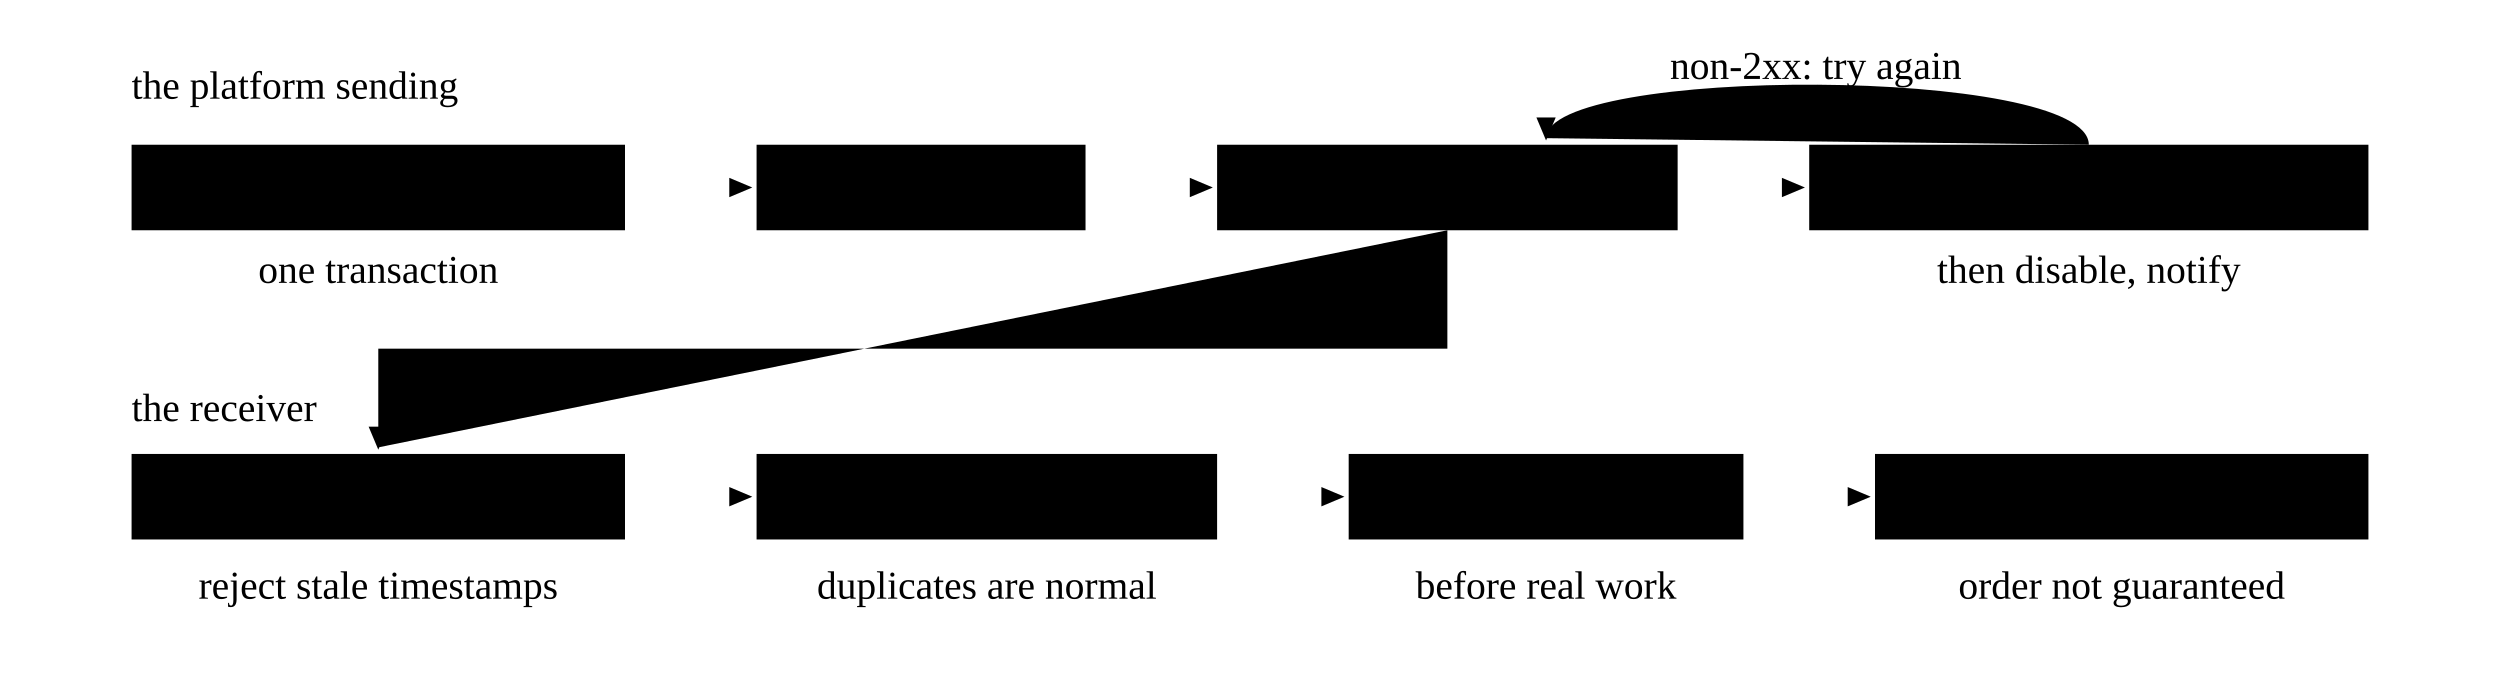
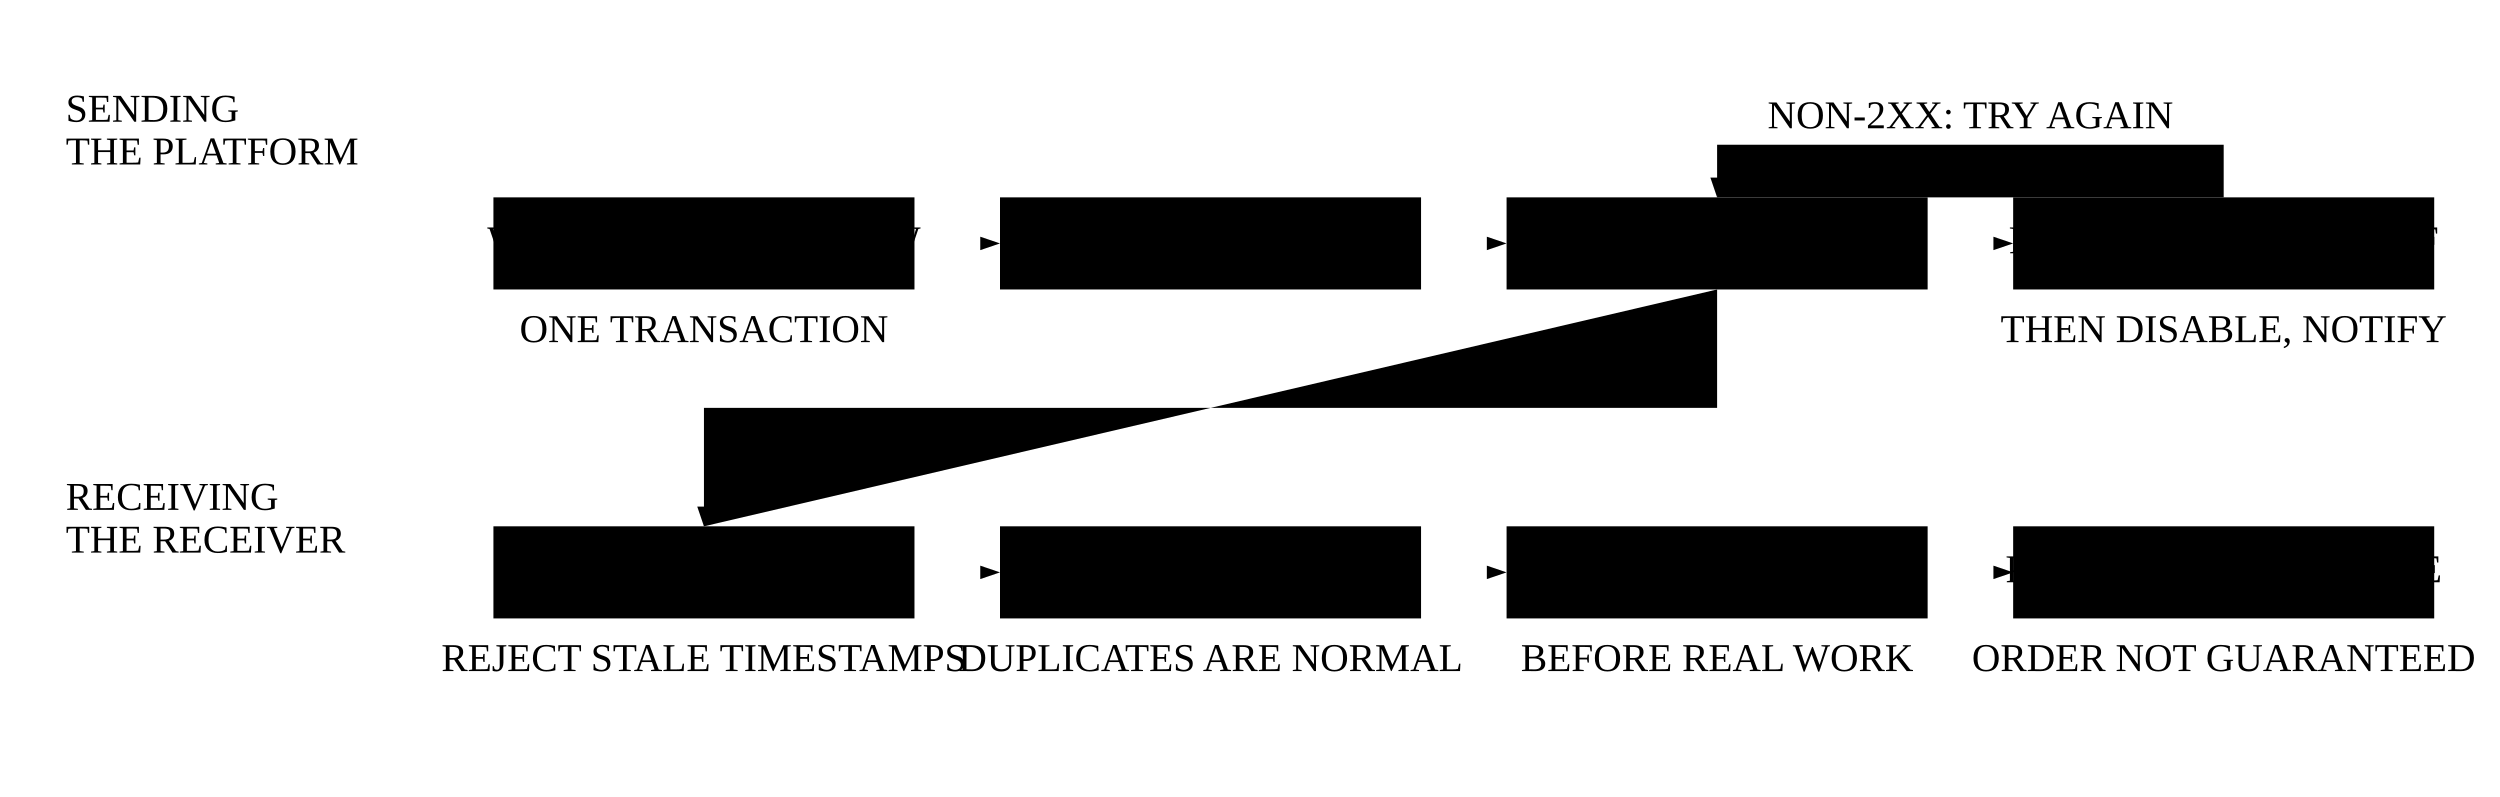
- <svg xmlns="http://www.w3.org/2000/svg" viewBox="0 0 760 210">
+ <svg xmlns="http://www.w3.org/2000/svg" class="dwg" viewBox="0 0 760 242">
  <defs>
-     <marker id="fo-paw-ah" viewBox="0 0 10 10" refX="9" refY="5" markerWidth="7" markerHeight="7" markerUnits="userSpaceOnUse" orient="auto-start-reverse">
-       <path class="ah" d="M0,0.8L10,5L0,9.2Z" />
+     <marker id="fo-paw-ah" viewBox="0 0 10 10" refX="10" refY="5" markerWidth="6" markerHeight="6" markerUnits="userSpaceOnUse" orient="auto-start-reverse">
+       <path class="ah ink" d="M0,1.6L10,5L0,8.4Z" />
    </marker>
-     <marker id="fo-paw-ah-hl" viewBox="0 0 10 10" refX="9" refY="5" markerWidth="7" markerHeight="7" markerUnits="userSpaceOnUse" orient="auto-start-reverse">
-       <path class="ah hl" d="M0,0.8L10,5L0,9.2Z" />
+     <marker id="fo-paw-ah-hl" viewBox="0 0 10 10" refX="10" refY="5" markerWidth="6" markerHeight="6" markerUnits="userSpaceOnUse" orient="auto-start-reverse">
+       <path class="ah hl" d="M0,1.6L10,5L0,8.4Z" />
    </marker>
+     <pattern id="fo-paw-hatch" width="5" height="5" patternUnits="userSpaceOnUse" patternTransform="rotate(45)">
+       <path class="hatch-ln" d="M0,0V5" />
+     </pattern>
  </defs>
-   <text class="cap" x="40" y="30">the platform sending</text>
-   <rect class="cell hl" x="40" y="44" width="150" height="26" />
-   <text class="t hl" x="115" y="57" text-anchor="middle" dominant-baseline="central">write + outbox row</text>
-   <rect class="cell" x="230" y="44" width="100" height="26" />
-   <text class="t" x="280" y="57" text-anchor="middle" dominant-baseline="central">relay</text>
-   <rect class="cell hl" x="370" y="44" width="140" height="26" />
-   <text class="t hl" x="440" y="57" text-anchor="middle" dominant-baseline="central">sign, POST</text>
-   <rect class="cell ghost" x="550" y="44" width="170" height="26" />
-   <text class="t dim" x="635" y="57" text-anchor="middle" dominant-baseline="central">retry with backoff</text>
-   <path class="ln hl" d="M190,57H228" marker-end="url(#fo-paw-ah-hl)" />
-   <path class="ln hl" d="M330,57H368" marker-end="url(#fo-paw-ah-hl)" />
-   <path class="ln dash" d="M510,57H548" marker-end="url(#fo-paw-ah)" />
-   <path class="ln dash" d="M635,44C635,20 470,20 470,42" marker-end="url(#fo-paw-ah)" />
-   <text class="n" x="552" y="24" text-anchor="middle">non-2xx: try again</text>
-   <text class="n" x="635" y="86" text-anchor="middle">then disable, notify</text>
-   <text class="n" x="115" y="86" text-anchor="middle">one transaction</text>
-   <path class="ln hl" d="M440,70V106H115V136" marker-end="url(#fo-paw-ah-hl)" />
-   <text class="cap" x="40" y="128">the receiver</text>
-   <rect class="cell hl" x="40" y="138" width="150" height="26" />
-   <text class="t hl" x="115" y="151" text-anchor="middle" dominant-baseline="central">verify signature</text>
-   <rect class="cell hl" x="230" y="138" width="140" height="26" />
-   <text class="t hl" x="300" y="151" text-anchor="middle" dominant-baseline="central">dedupe event id</text>
-   <rect class="cell hl" x="410" y="138" width="120" height="26" />
-   <text class="t hl" x="470" y="151" text-anchor="middle" dominant-baseline="central">return 2xx</text>
-   <rect class="cell" x="570" y="138" width="150" height="26" />
-   <text class="t" x="645" y="151" text-anchor="middle" dominant-baseline="central">process from queue</text>
-   <path class="ln hl" d="M190,151H228" marker-end="url(#fo-paw-ah-hl)" />
-   <path class="ln hl" d="M370,151H408" marker-end="url(#fo-paw-ah-hl)" />
-   <path class="ln" d="M530,151H568" marker-end="url(#fo-paw-ah)" />
-   <text class="n" x="115" y="182" text-anchor="middle">reject stale timestamps</text>
-   <text class="n" x="300" y="182" text-anchor="middle">duplicates are normal</text>
-   <text class="n" x="470" y="182" text-anchor="middle">before real work</text>
-   <text class="n" x="645" y="182" text-anchor="middle">order not guaranteed</text>
+   <path class="tbl" d="M20,20L740,20" />
+   <text class="lt" x="20" y="37">SENDING</text>
+   <text class="vs" x="20" y="50">THE PLATFORM</text>
+   <path class="tbl" d="M20,138L740,138" />
+   <text class="lt" x="20" y="155">RECEIVING</text>
+   <text class="vs" x="20" y="168">THE RECEIVER</text>
+   <path class="tbl" d="M20,222L740,222" />
+   <rect class="obj fill-2" x="150" y="60" width="128" height="28" />
+   <text class="sl ink" x="214" y="77" text-anchor="middle">WRITE + OUTBOX ROW</text>
+   <text class="sl" x="214" y="104" text-anchor="middle">ONE TRANSACTION</text>
+   <rect class="obj fill-2" x="304" y="60" width="128" height="28" />
+   <text class="sl ink" x="368" y="77" text-anchor="middle">RELAY</text>
+   <rect class="obj fill-2" x="458" y="60" width="128" height="28" />
+   <text class="sl ink" x="522" y="77" text-anchor="middle">SIGN, POST</text>
+   <rect class="slot" x="612" y="60" width="128" height="28" />
+   <text class="sl" x="676" y="77" text-anchor="middle">RETRY WITH BACKOFF</text>
+   <text class="sl" x="676" y="104" text-anchor="middle">THEN DISABLE, NOTIFY</text>
+   <path class="flow hl" d="M278,74L304,74" marker-end="url(#fo-paw-ah-hl)" />
+   <path class="flow hl" d="M432,74L458,74" marker-end="url(#fo-paw-ah-hl)" />
+   <path class="flow alt" d="M586,74L612,74" marker-end="url(#fo-paw-ah)" />
+   <path class="flow alt" d="M676,60L676,44L522,44L522,60" marker-end="url(#fo-paw-ah)" />
+   <text class="sl ko" x="599" y="39" text-anchor="middle">NON-2XX: TRY AGAIN</text>
+   <rect class="obj fill-2" x="150" y="160" width="128" height="28" />
+   <text class="sl ink" x="214" y="177" text-anchor="middle">VERIFY SIGNATURE</text>
+   <text class="sl" x="214" y="204" text-anchor="middle">REJECT STALE TIMESTAMPS</text>
+   <rect class="obj fill-2" x="304" y="160" width="128" height="28" />
+   <text class="sl ink" x="368" y="177" text-anchor="middle">DEDUPE EVENT ID</text>
+   <text class="sl" x="368" y="204" text-anchor="middle">DUPLICATES ARE NORMAL</text>
+   <rect class="obj fill-2" x="458" y="160" width="128" height="28" />
+   <text class="sl ink" x="522" y="177" text-anchor="middle">RETURN 2XX</text>
+   <text class="sl" x="522" y="204" text-anchor="middle">BEFORE REAL WORK</text>
+   <rect class="obj fill-2" x="612" y="160" width="128" height="28" />
+   <text class="sl ink" x="676" y="177" text-anchor="middle">PROCESS FROM QUEUE</text>
+   <text class="sl" x="676" y="204" text-anchor="middle">ORDER NOT GUARANTEED</text>
+   <path class="flow hl" d="M278,174L304,174" marker-end="url(#fo-paw-ah-hl)" />
+   <path class="flow hl" d="M432,174L458,174" marker-end="url(#fo-paw-ah-hl)" />
+   <path class="flow" d="M586,174L612,174" marker-end="url(#fo-paw-ah)" />
+   <path class="flow hl" d="M522,88L522,124L214,124L214,160" marker-end="url(#fo-paw-ah-hl)" />
</svg>
